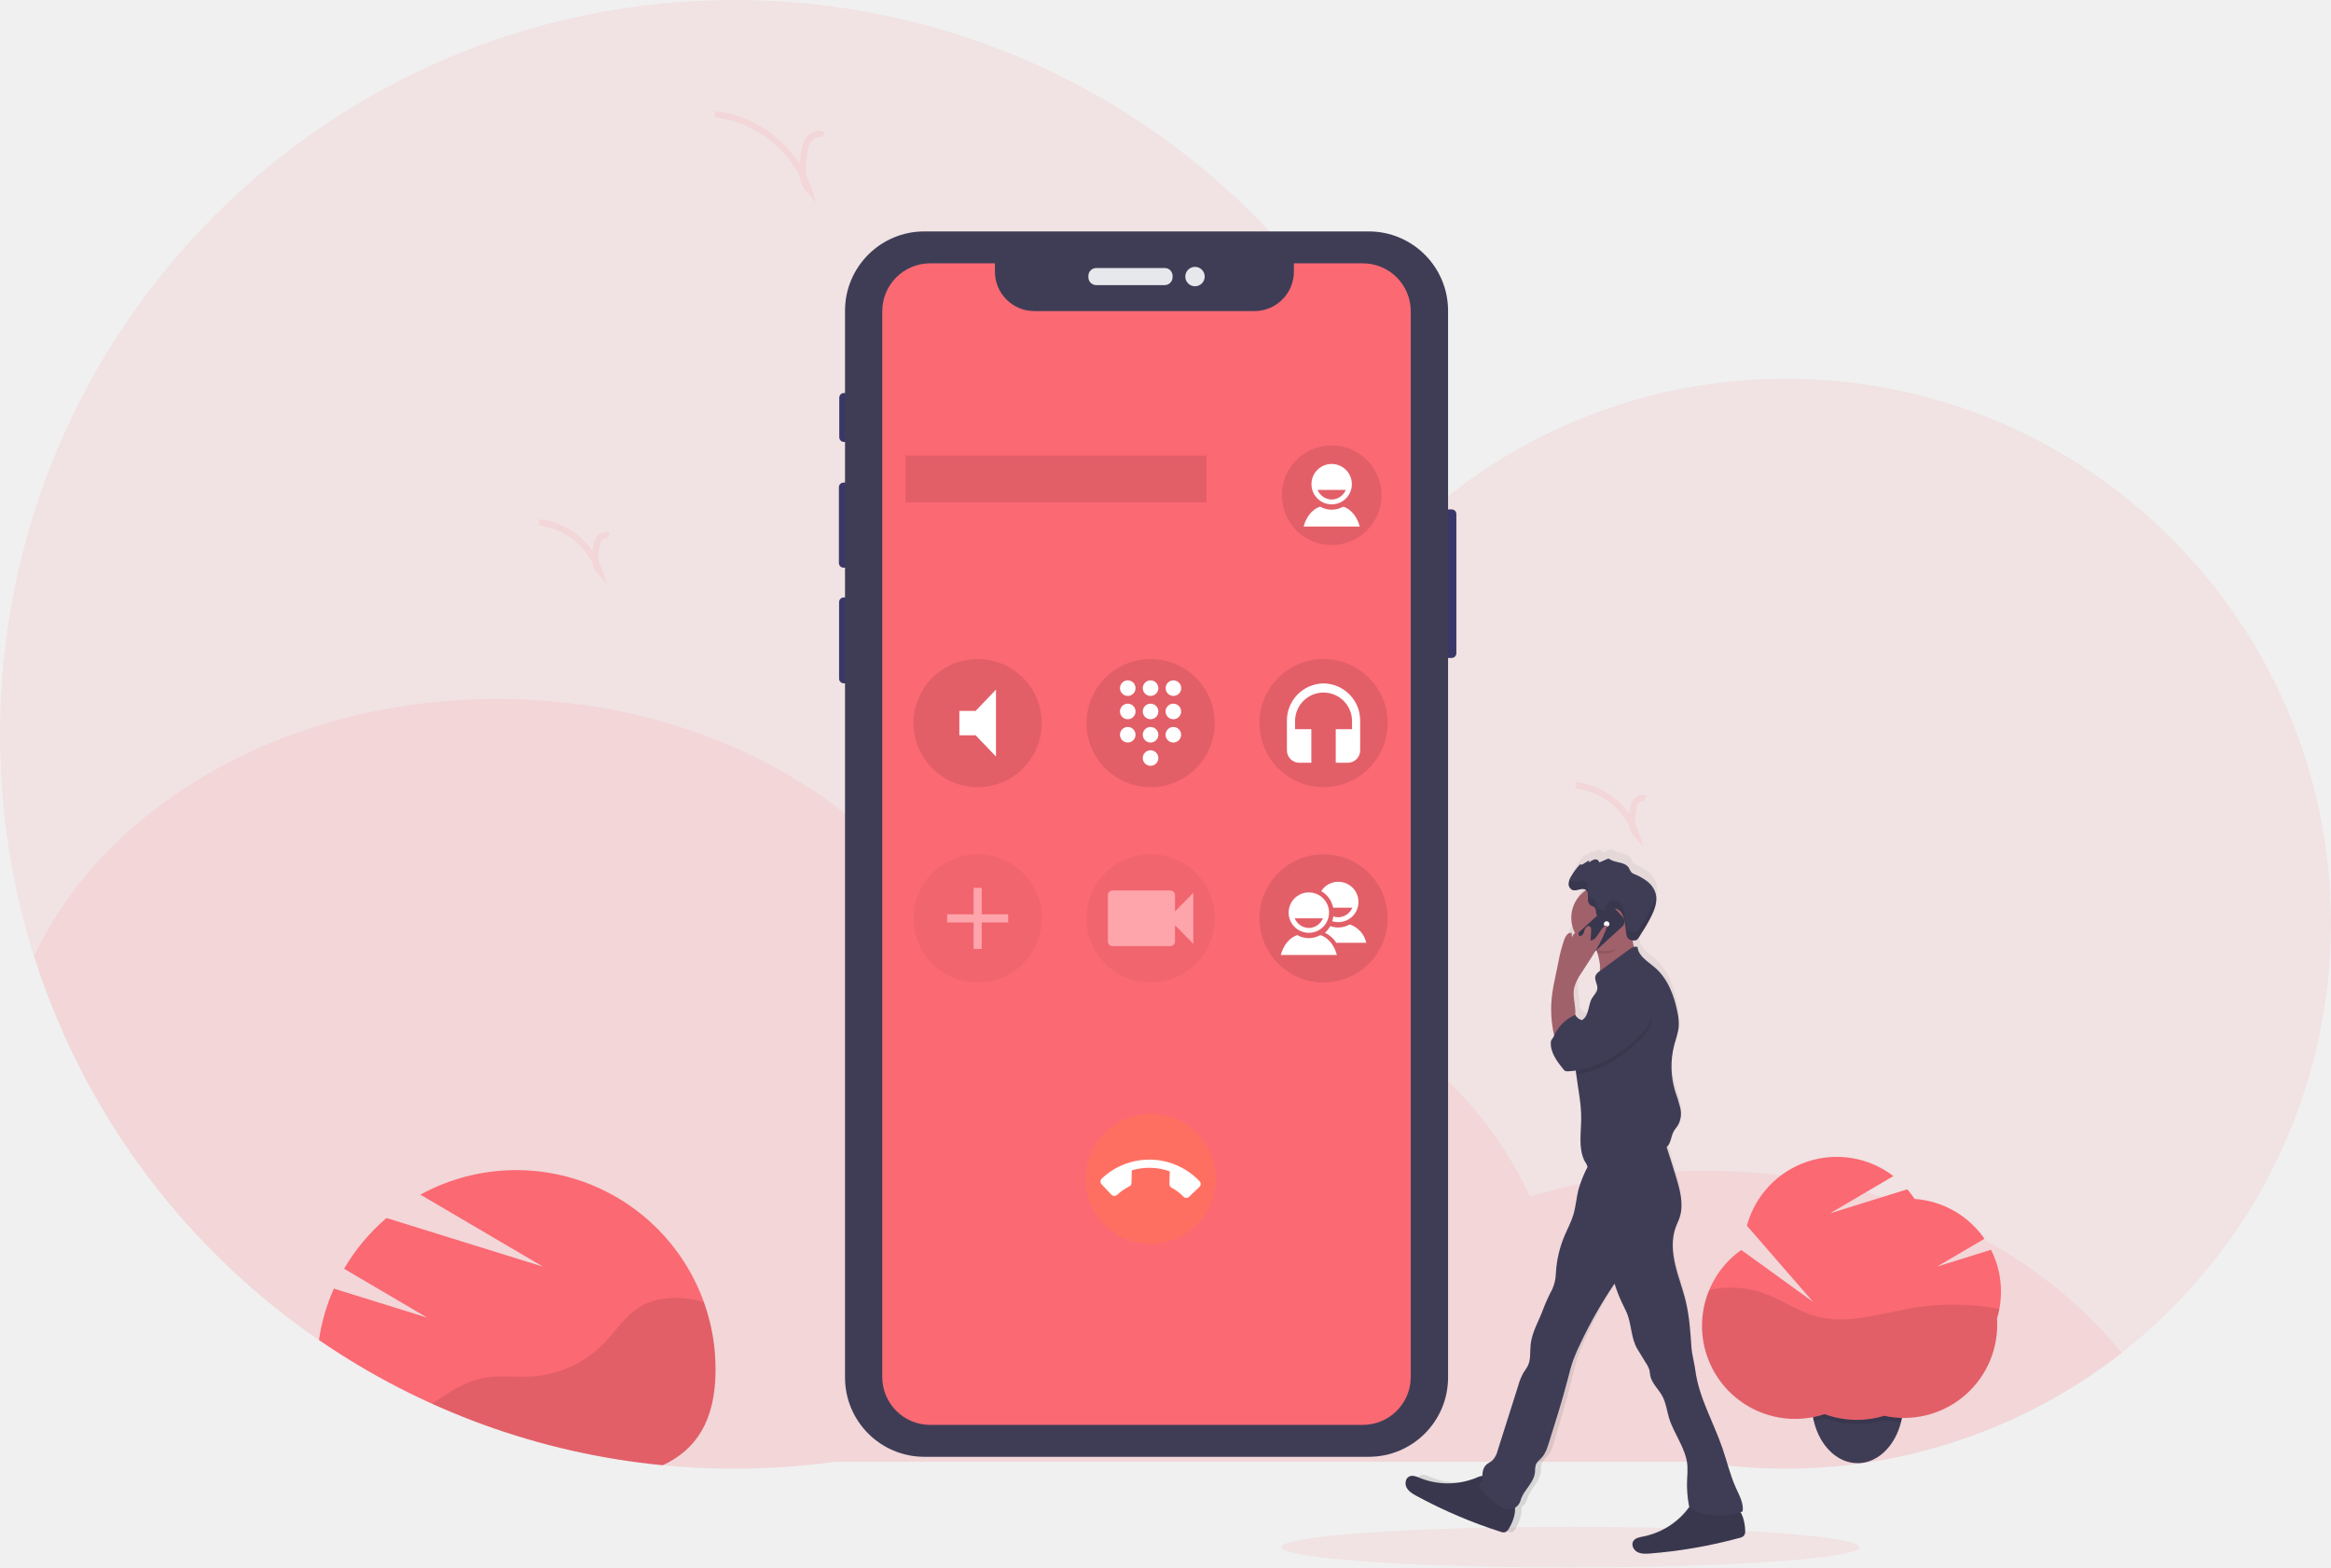
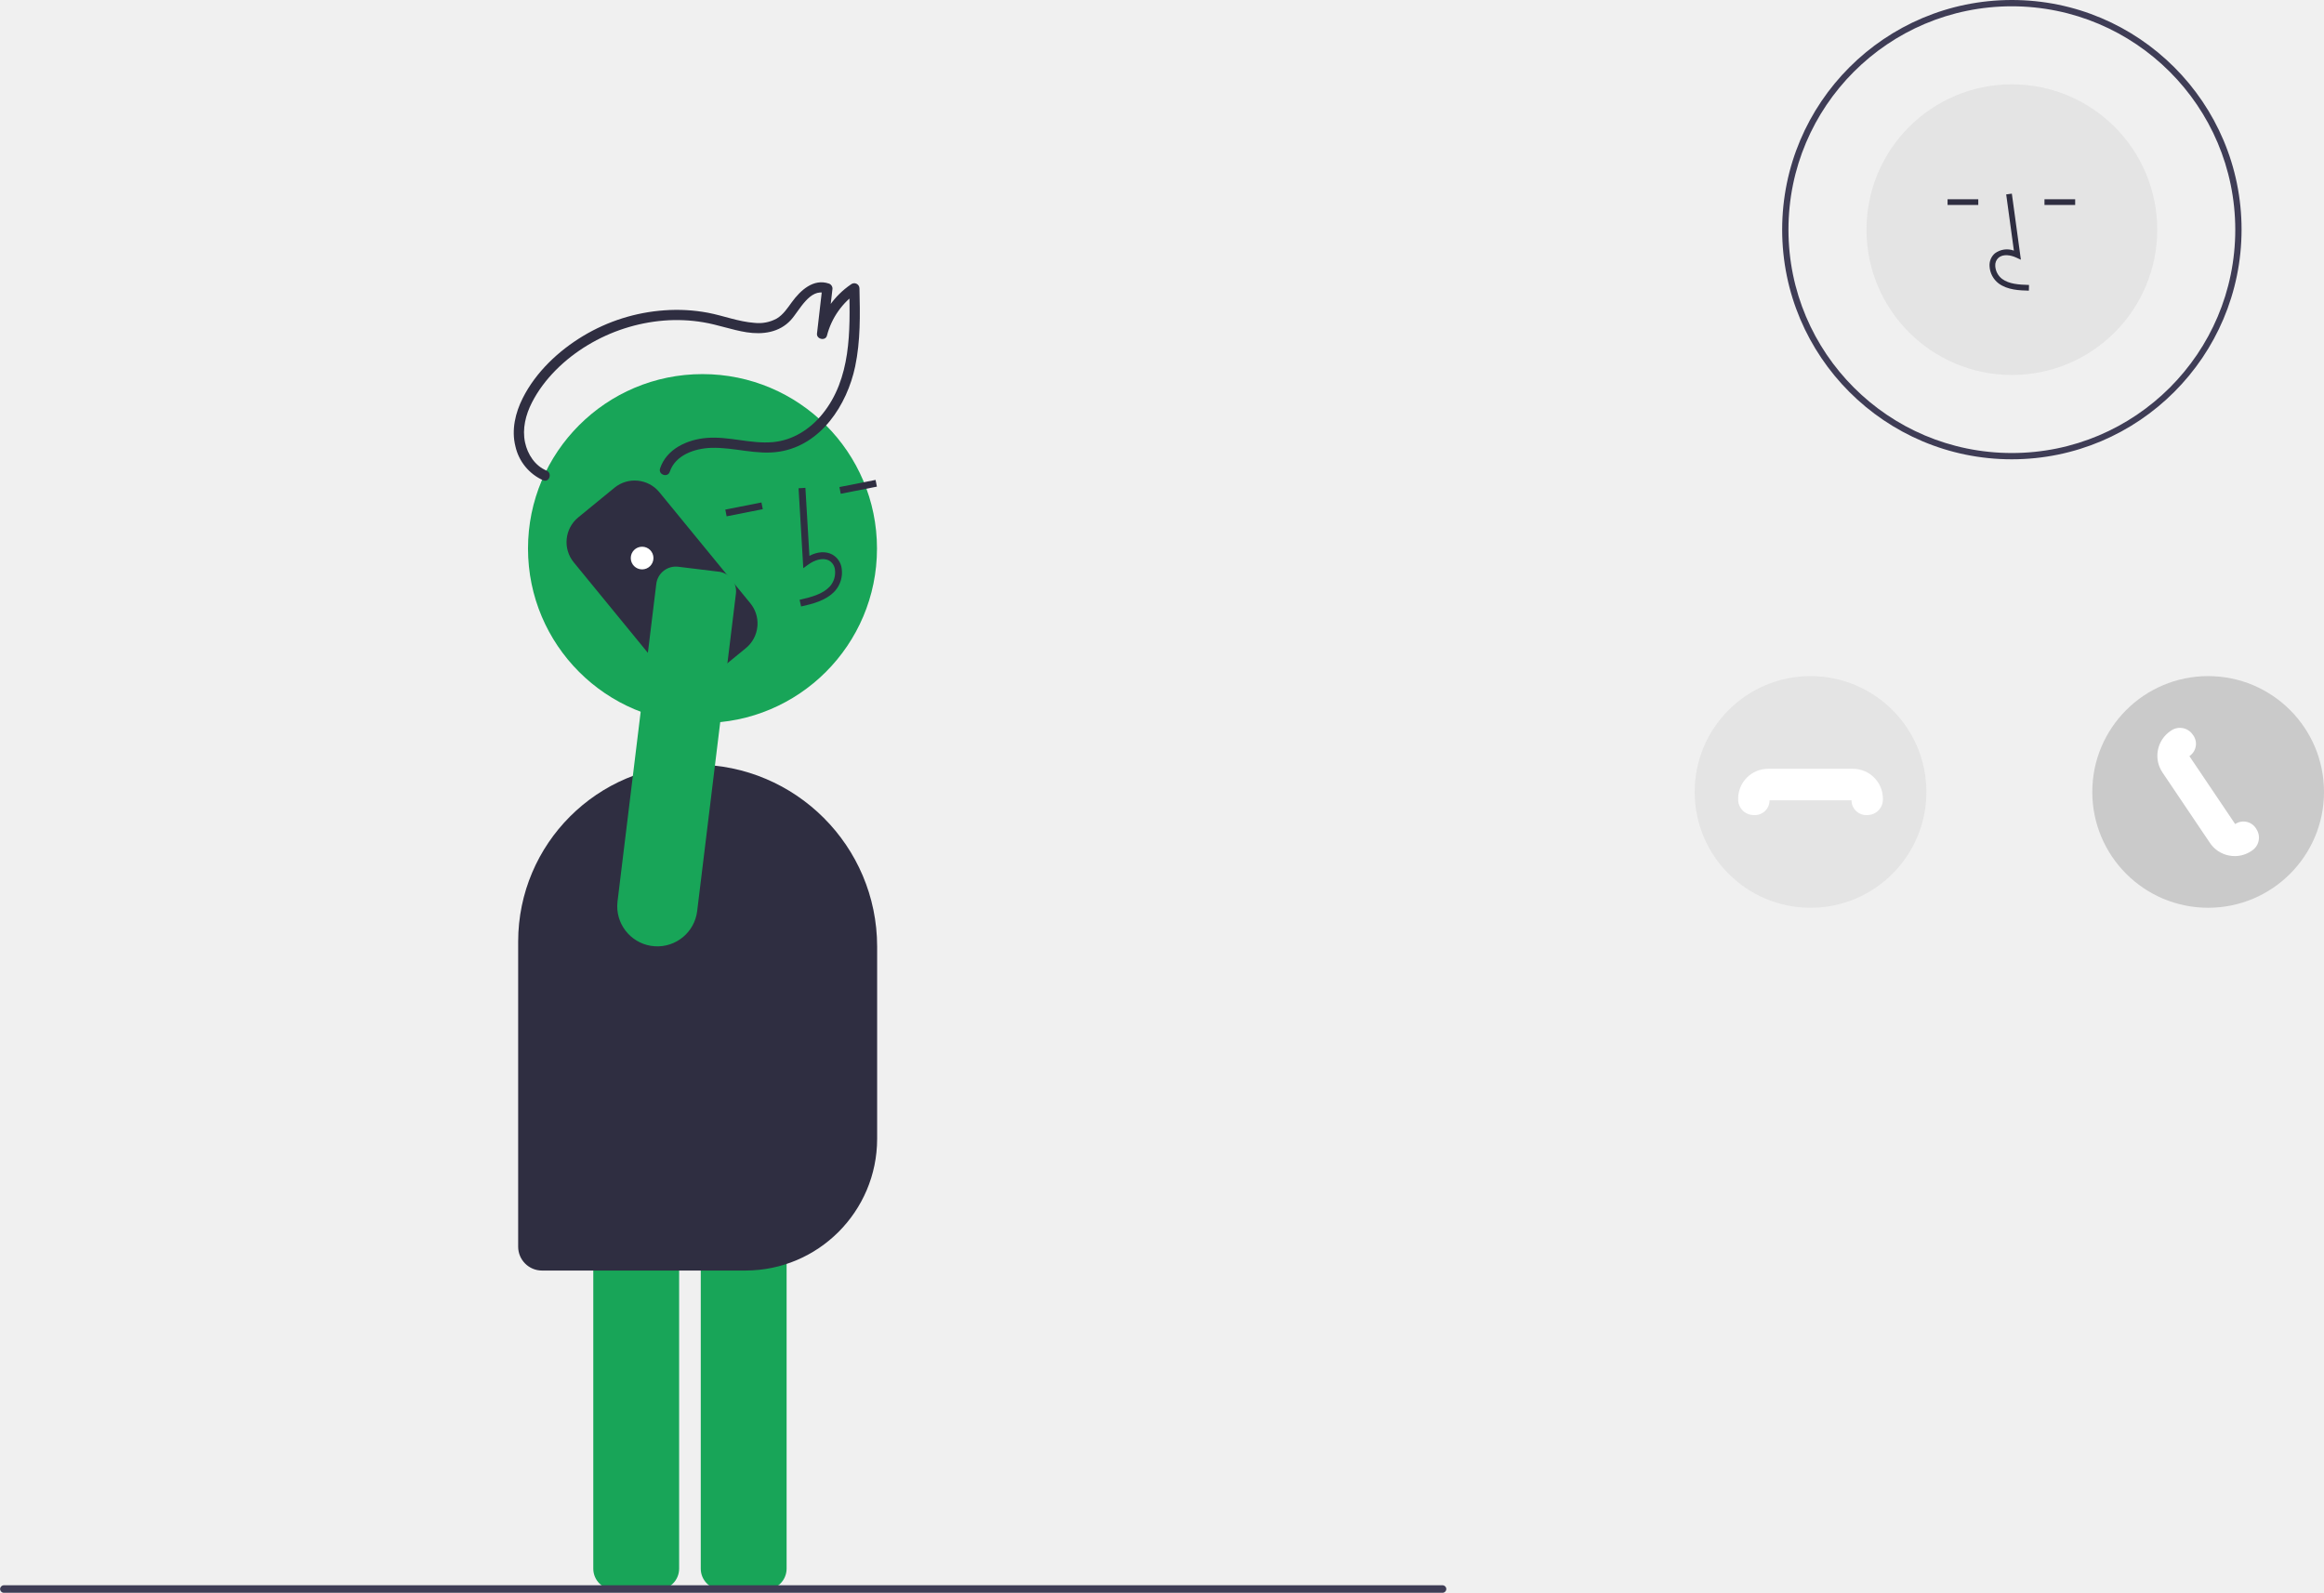
- <svg xmlns="http://www.w3.org/2000/svg" id="ec500484-8e35-4be5-8191-25e4427db5df" data-name="Layer 1" width="1145.7" height="770.58" viewBox="0 0 1145.7 770.58">
-   <defs>
-     <linearGradient id="a4d1bb72-7695-4d06-9254-f62b9a81de63" x1="736.47" y1="828.46" x2="736.47" y2="482.14" gradientTransform="matrix(-1, 0, 0, 1, 1540, 0)" gradientUnits="userSpaceOnUse">
-       <stop offset="0" stop-color="gray" stop-opacity="0.25" />
-       <stop offset="0.54" stop-color="gray" stop-opacity="0.12" />
-       <stop offset="1" stop-color="gray" stop-opacity="0.1" />
-     </linearGradient>
-   </defs>
-   <ellipse cx="771.85" cy="760.58" rx="142" ry="10" fill="#fb6973" opacity="0.1" />
-   <path d="M1172.85,518.81A268.06,268.06,0,0,1,862.36,783.33H437.65a364.06,364.06,0,0,1-49.5,3.38q-17.83,0-35.23-1.7A360.62,360.62,0,0,1,27.15,425.71c0-199.38,161.63-361,361-361,160.57,0,296.63,104.84,343.52,249.8A266.84,266.84,0,0,1,905,250.91C1052.91,250.91,1172.85,370.85,1172.85,518.81Z" transform="translate(-27.15 -64.71)" fill="#fb6973" opacity="0.1" />
-   <path d="M1069.94,729.88a268.31,268.31,0,0,1-207.58,53.45H437.65a364.06,364.06,0,0,1-49.5,3.38q-17.83,0-35.23-1.7a361.17,361.17,0,0,1-309-250.21C78.5,460.91,167.34,408.33,271.5,408.33,373,408.33,460,458.27,496.31,529.2a301.82,301.82,0,0,1,54.19-4.87C655.7,524.33,745.27,578,779.09,653a295.63,295.63,0,0,1,86.41-12.71C951.3,640.33,1026.71,676,1069.94,729.88Z" transform="translate(-27.15 -64.71)" fill="#fb6973" opacity="0.1" />
-   <path d="M378.85,737.94c0,25.62-9.83,39.53-25.93,47.07a359.07,359.07,0,0,1-169-61.58,97.08,97.08,0,0,1,7.33-25.25l45.79,14.24-40.78-24a98.13,98.13,0,0,1,20.85-24.94l76.93,23.92L233.77,652a98,98,0,0,1,139.29,52.71l.21.6c.16.45.32.9.47,1.36q.81,2.39,1.49,4.83c.17.58.33,1.16.47,1.75s.29,1.12.42,1.68.24,1,.34,1.46c.07.3.14.6.2.9.11.48.21,1,.3,1.45.14.7.28,1.41.4,2.11s.25,1.46.36,2.19.24,1.62.34,2.44.18,1.46.25,2.19c0,.23.05.45.07.68.07.64.12,1.28.17,1.92a2.11,2.11,0,0,1,0,.25q.09,1.2.15,2.4t.09,2.34a1.69,1.69,0,0,1,0,.23C378.84,736.29,378.85,737.11,378.85,737.94Z" transform="translate(-27.15 -64.71)" fill="#fb6973" />
-   <path d="M378.85,737.94c0,25.62-9.83,39.53-25.93,47.07a358.43,358.43,0,0,1-113.44-30.24l1.64-1.09c7.41-4.91,15.07-9.93,23.79-11.6,7.67-1.47,15.58-.23,23.37-.67A54.67,54.67,0,0,0,324.09,725c5.57-5.76,10-12.83,16.65-17.23,7.22-4.74,16.38-5.76,24.94-4.58a66.11,66.11,0,0,1,7.38,1.51l.21.6c.16.45.32.9.47,1.36q.81,2.39,1.49,4.83c.17.58.33,1.16.47,1.75s.29,1.12.42,1.68.24,1,.34,1.46c.07.3.14.6.2.9.11.48.21,1,.3,1.45.14.7.28,1.41.4,2.11s.25,1.46.36,2.19.24,1.62.34,2.44.18,1.46.25,2.19c0,.23.05.45.07.68.07.64.12,1.28.17,1.92a2.11,2.11,0,0,1,0,.25q.09,1.2.15,2.4t.09,2.34a1.69,1.69,0,0,1,0,.23C378.84,736.29,378.85,737.11,378.85,737.94Z" transform="translate(-27.15 -64.71)" opacity="0.1" />
-   <path d="M962.65,754.57a37,37,0,0,1-.8,7.76c-.1.48-.21.95-.32,1.41-2.84,11.39-10.85,19.72-20.41,20.25-.32,0-.64,0-1,0-10.11,0-18.66-8.72-21.48-20.73-.08-.32-.15-.64-.22-1a37,37,0,0,1-.8-7.76c0-16.27,10.07-29.45,22.5-29.45S962.65,738.3,962.65,754.57Z" transform="translate(-27.15 -64.71)" fill="#3f3d56" />
-   <path d="M962.65,754.57a37,37,0,0,1-.8,7.76c-.1.48-.21.95-.32,1.41-.34,0-.67,0-1,0a45.76,45.76,0,0,1-7.36-1,44.92,44.92,0,0,1-6.56,1.5,45.87,45.87,0,0,1-5.14.48q-.87,0-1.74,0a46.41,46.41,0,0,1-6.16-.41,45.17,45.17,0,0,1-9.67-2.4,45.56,45.56,0,0,1-5.22,1.4c-.08-.32-.15-.64-.22-1a37,37,0,0,1-.8-7.76c0-16.27,10.07-29.45,22.5-29.45S962.65,738.3,962.65,754.57Z" transform="translate(-27.15 -64.71)" opacity="0.1" />
-   <path d="M1010.65,699.71a45.54,45.54,0,0,0-4.9-20.61l-26.46,8.23,23.23-13.65a45.71,45.71,0,0,0-34.36-19.59,45.65,45.65,0,0,0-3.57-4.72l-38,11.83,31.17-18.33a45.73,45.73,0,0,0-72,24.39l32.55,37.47L883,679.19a45.74,45.74,0,0,0,40.93,80.7,45.92,45.92,0,0,0,29.28.81A45.78,45.78,0,0,0,1008.78,716c0-1,0-2-.1-3A45.63,45.63,0,0,0,1010.65,699.71Z" transform="translate(-27.15 -64.71)" fill="#fb6973" />
-   <path d="M1009.86,708.19a121.9,121.9,0,0,0-42.34-.54c-15.89,2.63-32.13,8.41-47.67,4.19-9.12-2.48-17-8.22-25.91-11.41a49.18,49.18,0,0,0-26.75-1.6,45.76,45.76,0,0,0,56.69,61.06,45.92,45.92,0,0,0,29.28.81A45.78,45.78,0,0,0,1008.78,716c0-1,0-2-.1-3A45.19,45.19,0,0,0,1009.86,708.19Z" transform="translate(-27.15 -64.71)" opacity="0.1" />
-   <rect x="706.95" y="250.42" width="8.86" height="73.02" rx="2.29" fill="#3a3768" />
-   <rect x="412.51" y="193.21" width="4.97" height="24.04" rx="2.29" fill="#3a3768" />
-   <rect x="412.33" y="237.23" width="5.6" height="41.84" rx="2.29" fill="#3a3768" />
-   <rect x="412.42" y="293.71" width="5.33" height="42.2" rx="2.29" fill="#3a3768" />
-   <rect x="415.33" y="113.77" width="296.4" height="602.39" rx="38.99" fill="#3f3d56" />
-   <rect x="534.94" y="131.76" width="41.39" height="8.4" rx="3.87" fill="#e6e8ec" />
-   <circle cx="587.35" cy="135.96" r="4.77" fill="#e6e8ec" />
-   <path d="M697,194.17H663.1v4.09a19.38,19.38,0,0,1-19.38,19.38H535.54a19.38,19.38,0,0,1-19.38-19.38v-4.09H484.32a23.53,23.53,0,0,0-23.53,23.54V741.64a23.53,23.53,0,0,0,23.53,23.54H697a23.54,23.54,0,0,0,23.54-23.54V217.71A23.54,23.54,0,0,0,697,194.17Z" transform="translate(-27.15 -64.71)" fill="#fb6973" />
-   <rect x="444.53" y="223.47" width="149" height="24" stroke="#fb6973" stroke-miterlimit="10" opacity="0.1" />
-   <circle cx="480.53" cy="355.47" r="32" stroke="#fb6973" stroke-miterlimit="10" opacity="0.1" />
-   <path d="M498.68,414.18v12h8l10,10.45V403.72l-10,10.46Z" transform="translate(-27.15 -64.71)" fill="#fff" />
-   <circle cx="565.53" cy="355.47" r="32" stroke="#fb6973" stroke-miterlimit="10" opacity="0.1" />
-   <path d="M592.68,433.54a3.82,3.82,0,1,0,3.8,3.82A3.82,3.82,0,0,0,592.68,433.54Zm-11.2-34.36a3.82,3.82,0,1,0,3.79,3.82A3.82,3.82,0,0,0,581.48,399.18Zm0,11.46a3.82,3.82,0,1,0,3.79,3.81A3.81,3.81,0,0,0,581.48,410.64Zm0,11.45a3.82,3.82,0,1,0,3.79,3.82A3.82,3.82,0,0,0,581.48,422.09Zm22.4-15.27a3.82,3.82,0,1,0-3.8-3.82A3.81,3.81,0,0,0,603.88,406.82Zm-11.2,15.27a3.82,3.82,0,1,0,3.8,3.82A3.82,3.82,0,0,0,592.68,422.09Zm11.2,0a3.82,3.82,0,1,0,3.8,3.82A3.82,3.82,0,0,0,603.88,422.09Zm0-11.45a3.82,3.82,0,1,0,3.8,3.81A3.81,3.81,0,0,0,603.88,410.64Zm-11.2,0a3.82,3.82,0,1,0,3.8,3.81A3.81,3.81,0,0,0,592.68,410.64Zm0-11.46a3.82,3.82,0,1,0,3.8,3.82A3.82,3.82,0,0,0,592.68,399.18Z" transform="translate(-27.15 -64.71)" fill="#fff" />
-   <g opacity="0.4">
-     <circle cx="480.53" cy="451.47" r="32" stroke="#fb6973" stroke-miterlimit="10" opacity="0.1" />
-     <path d="M522.68,518.18h-13v13h-4v-13h-13v-4h13v-13h4v13h13Z" transform="translate(-27.15 -64.71)" fill="#fff" />
-   </g>
-   <circle cx="650.53" cy="355.47" r="32" stroke="#fb6973" stroke-miterlimit="10" opacity="0.1" />
-   <path d="M677.68,400.67a18.24,18.24,0,0,0-18,18.48v14.37a6.08,6.08,0,0,0,6,6.16h6V423.17h-8v-4a14,14,0,1,1,28,0v4h-8v16.5h6a6.07,6.07,0,0,0,6-6.16V419.15A18.24,18.24,0,0,0,677.68,400.67Z" transform="translate(-27.15 -64.71)" fill="#fff" />
-   <g opacity="0.4">
-     <circle cx="565.53" cy="451.47" r="32" stroke="#fb6973" stroke-miterlimit="10" opacity="0.1" />
-     <path d="M604.68,512.75v-8a2.31,2.31,0,0,0-2.34-2.28H574a2.31,2.31,0,0,0-2.33,2.28v22.81a2.32,2.32,0,0,0,2.33,2.28h28.33a2.32,2.32,0,0,0,2.34-2.28v-8l9,9.12V503.63Z" transform="translate(-27.15 -64.71)" fill="#fff" />
-   </g>
-   <circle cx="650.53" cy="451.47" r="32" stroke="#fb6973" stroke-miterlimit="10" opacity="0.1" />
-   <path d="M676.1,524.42a11.44,11.44,0,0,1-11.29,0c-4.42,1.35-7.13,5.82-8.13,9.75h27.55c-1-3.93-3.7-8.4-8.13-9.75Zm-5.64-21a9.93,9.93,0,1,0,9.92,9.92,9.92,9.92,0,0,0-9.92-9.92Zm0,17.48a7.66,7.66,0,0,1-6.94-4.74h13.87A7.66,7.66,0,0,1,670.46,520.91Z" transform="translate(-27.15 -64.71)" fill="#fff" />
-   <path d="M683.92,528.17h14.76a12.28,12.28,0,0,0-8.13-9,11.47,11.47,0,0,1-5.65,1.49A11.25,11.25,0,0,1,681,520a13.47,13.47,0,0,1-2.62,3.28A12.77,12.77,0,0,1,683.92,528.17Zm-1.5-17.25h9.42a7.66,7.66,0,0,1-6.94,4.72,7.26,7.26,0,0,1-2.38-.42,12,12,0,0,1-.61,2.35,9.93,9.93,0,1,0,3-19.39,9.94,9.94,0,0,0-8.37,4.6A12.25,12.25,0,0,1,682.42,510.92Z" transform="translate(-27.15 -64.71)" fill="#fff" />
-   <circle cx="565.53" cy="579.47" r="32" fill="#ff6f61" />
-   <path d="M576.25,652.08a23.61,23.61,0,0,1,5.91-4.08,1.87,1.87,0,0,0,1.11-1.74l.17-6.22a30.06,30.06,0,0,1,18.66.5l-.17,6.22a2.07,2.07,0,0,0,1,1.8,21.9,21.9,0,0,1,5.82,4.4,2,2,0,0,0,2.83.08l5.08-4.82a2,2,0,0,0,.08-2.82,34,34,0,0,0-48.07-1.3,2,2,0,0,0-.07,2.83l4.81,5.08a2,2,0,0,0,2.83.07Z" transform="translate(-27.15 -64.71)" fill="#fff" />
-   <circle cx="654.53" cy="243.47" r="25" stroke="#fb6973" stroke-miterlimit="10" opacity="0.1" />
-   <path d="M687.33,313.79a11.46,11.46,0,0,1-11.3,0c-4.42,1.35-7.13,5.82-8.13,9.76h27.56c-1-3.94-3.71-8.41-8.13-9.76Zm-5.65-21a9.93,9.93,0,1,0,9.92,9.93,9.94,9.94,0,0,0-9.92-9.93Zm0,17.49a7.68,7.68,0,0,1-6.94-4.74h13.88A7.7,7.7,0,0,1,681.68,310.29Z" transform="translate(-27.15 -64.71)" fill="#fff" />
-   <path d="M431.73,131.1c-2.33-1.35-5.48-.06-7.08,2.11s-2,5-2.45,7.63c-.89,5.91-1.54,12.7,2.45,17.16-6.52-19.77-25.27-34.92-46-37.13" transform="translate(-27.15 -64.71)" fill="none" stroke="#fb6973" stroke-miterlimit="10" stroke-width="3" opacity="0.1" />
-   <path d="M835.76,457.35c-1.5-.87-3.52,0-4.55,1.36a10.83,10.83,0,0,0-1.58,4.9c-.57,3.81-1,8.17,1.58,11a35.86,35.86,0,0,0-29.55-23.87" transform="translate(-27.15 -64.71)" fill="none" stroke="#fb6973" stroke-miterlimit="10" stroke-width="3" opacity="0.1" />
-   <path d="M326.26,328.07c-1.5-.86-3.52,0-4.55,1.36a10.83,10.83,0,0,0-1.58,4.91c-.57,3.8-1,8.16,1.58,11a35.88,35.88,0,0,0-29.55-23.87" transform="translate(-27.15 -64.71)" fill="none" stroke="#fb6973" stroke-miterlimit="10" stroke-width="3" opacity="0.1" />
-   <path d="M724,795.68c1,1.89,2.88,3.05,4.69,4.08a222.68,222.68,0,0,0,39.56,17.81,2.64,2.64,0,0,0,3.84-1.49c1.58-2.66,3.31-7,2.9-10.51a5.86,5.86,0,0,0,2.63-3.52,17.5,17.5,0,0,1,2.44-5c1.87-2.82,4.13-5.65,4.43-9.08a15.67,15.67,0,0,1,.35-3.64c.53-1.58,1.94-2.62,3-3.88,1.65-2,2.44-4.58,3.19-7.09,3.12-10.43,6.24-20.86,8.84-31.45.84-3.43,1.62-6.87,2.77-10.2,1-2.92,2.28-5.72,3.55-8.52A226.25,226.25,0,0,1,822,693.87a78.48,78.48,0,0,0,3.39,9.24c.68,1.55,1.41,3.08,2.1,4.63,2.61,5.84,2.14,13.34,5.35,18.83q2,3.38,3.94,6.75a13.59,13.59,0,0,1,1.69,3.57c.21.88.23,1.8.38,2.69.68,4,3.93,6.82,5.73,10.39,1.65,3.26,2,7,3,10.59,2.37,8.3,8.19,15.51,8.78,24.16a62.39,62.39,0,0,1-.17,7A59.36,59.36,0,0,0,857,803.9a4.68,4.68,0,0,0,.32,1.18,35.34,35.34,0,0,1-22,14.86c-1.7.34-3.65.7-4.54,2.26-1.07,1.86.14,4.42,2,5.42s4,.9,6,.72a217.9,217.9,0,0,0,42.37-7.82,3.61,3.61,0,0,0,1.84-1,3.71,3.71,0,0,0,.61-2.49,21,21,0,0,0-2.2-9.31l1-.35c.56-4-1.5-7.87-3.1-11.58-2.78-6.47-4.3-13.46-6.5-20.19-4.24-13-11.09-25.13-12.74-38.73-.45-3.74-1.57-7.54-1.81-11.3-.48-7.66-1-15.36-2.67-22.82-1.4-6.14-3.61-12-5-18.21s-1.84-12.74.2-18.68c.58-1.7,1.36-3.31,1.89-5,2-6.61.09-13.77-1.85-20.41q-.92-3.15-1.82-6.28c-.81-2.75-1.61-5.51-2.49-8.24.12-.11.23-.22.35-.35,1.76-2,1.74-5.06,3-7.45.62-1.23,1.56-2.24,2.22-3.44a12.6,12.6,0,0,0,.91-8.34c-.53-2.8-1.59-5.46-2.39-8.19a44.52,44.52,0,0,1-.48-23c.81-3.23,2-6.4,2.17-9.73a28.38,28.38,0,0,0-.61-6.63c-1.55-8.4-4.59-16.92-10.76-22.47-3.29-3-7.74-5.63-8.09-10.19a2.55,2.55,0,0,0-1.66-.06,17.84,17.84,0,0,1-.56-3.17h.05a4.09,4.09,0,0,0,.92,0,1.83,1.83,0,0,0,.74-.21,2.11,2.11,0,0,0,.36-.27,6.51,6.51,0,0,0,1-1.33c.41-.68.78-1.41,1.09-1.91s.81-1.3,1.2-2q1.75-3,3.25-6.1l0-.08c.1-.19.19-.39.28-.58l.12-.27.18-.41c0-.1.09-.21.13-.31s.11-.25.16-.38l.14-.33c.05-.12.09-.24.14-.37a3.42,3.42,0,0,0,.13-.34c.05-.12.09-.24.13-.36s.08-.23.13-.35.07-.24.11-.36l.12-.36c0-.12.06-.23.1-.35l.1-.37.09-.35.09-.38c0-.11,0-.22.07-.34s0-.26.07-.39,0-.22,0-.33l.06-.39,0-.33c0-.14,0-.27,0-.4s0-.22,0-.33,0-.27,0-.4V502c0-.14,0-.27,0-.41s0-.2,0-.3,0-.28,0-.42,0-.19,0-.28a7.93,7.93,0,0,0-.23-1.16,11.93,11.93,0,0,0-3.92-5.93,24.55,24.55,0,0,0-6-3.61A4.38,4.38,0,0,1,830,489a11.12,11.12,0,0,1-1.19-2.24c-.88-1.54-2.64-2.23-4.29-2.64s-3.42-.67-4.8-1.72a1.27,1.27,0,0,0-.42-.24,1.09,1.09,0,0,0-.61.13L814.84,484a1.83,1.83,0,0,0-2.12-1.51,5.13,5.13,0,0,0-2.49,1.43A.93.93,0,0,1,810,483l-3,2c-.37.24-1.05.3-1-.16a31.28,31.28,0,0,0-4.31,6,12.88,12.88,0,0,0-.94,2.07v0c0,.15-.09.3-.13.45a.29.29,0,0,0,0,.09c0,.13-.06.27-.08.41a.5.5,0,0,0,0,.12c0,.17,0,.35,0,.52h0a5.49,5.49,0,0,0,0,.58,3.19,3.19,0,0,0,1.73,2.66,3.08,3.08,0,0,0,1.2.19,15.48,15.48,0,0,0,2.54-.52,5.86,5.86,0,0,1,.82-.14,2.56,2.56,0,0,1,.39,0,2.21,2.21,0,0,1,1.44.49l.06.06a16.83,16.83,0,0,0-7,13.79,17.34,17.34,0,0,0,1.76,7.64,2.43,2.43,0,0,0-1.25,2.26,7.68,7.68,0,0,1-.41-2.38c-1.64-.33-2.83,1.59-3.42,3.24a80.53,80.53,0,0,0-2.81,11.41c-.51,2.57-1,5.14-1.52,7.71s-1,5.33-1.38,8a61,61,0,0,0,.93,20.79c-.1.22-.19.45-.28.67-.3.8-1.15,1.48-1.25,2.33-.54,5.09,2.68,9.68,5.72,13.67a3,3,0,0,0,1,1,2.7,2.7,0,0,0,1.41.18,36.07,36.07,0,0,0,3.62-.36c.07.68.15,1.35.23,2,.86,7.18,2.33,14.36,2.32,21.59s-1.38,14.56,1.39,21c.46,1.1,1.35,2,1.44,3.14l.17,0a65.29,65.29,0,0,0-4.14,10.74c-1.1,4.34-1.33,8.9-2.56,13.2-1.05,3.65-2.8,7-4.21,10.56a58,58,0,0,0-4,18.11,22.63,22.63,0,0,1-1.7,8.31,84.53,84.53,0,0,0-4.24,9.77c-2,5.94-5.37,11.57-6,17.86-.35,3.56.16,7.36-1.33,10.58-.58,1.26-1.44,2.35-2.12,3.54a28.61,28.61,0,0,0-2.31,6L766.88,777a10.72,10.72,0,0,1-2.42,4.87c-.92.88-2.13,1.36-3,2.27-1.4,1.42-1.75,3.5-1.76,5.62a11.8,11.8,0,0,0-3.06,1,33.71,33.71,0,0,1-26.49,0c-1.6-.69-3.42-1.51-5-.72C723.3,791,723,793.79,724,795.68ZM802.87,547a21.55,21.55,0,0,1,3.28-7.59c2.24-3.69,4.6-7.34,6.74-11.11l.61-.59c.17.48.33,1,.48,1.45a34.91,34.91,0,0,1,.89,3.9,18.79,18.79,0,0,1,.28,5l-.14.11a5.33,5.33,0,0,0-1.89,2.11,4.25,4.25,0,0,0,0,2.64l-.09.1.1-.07c.35,1.38,1,2.8.79,4.2-.23,1.69-1.59,2.92-2.44,4.37-2,3.49-1.36,8.79-4.65,10.93l-.06.14h0a4.74,4.74,0,0,1-3.23-2.66h0C803.8,555.66,802.2,551.28,802.87,547Z" transform="translate(-27.15 -64.71)" fill="url(#a4d1bb72-7695-4d06-9254-f62b9a81de63)" />
-   <path d="M884.91,817.22a3.47,3.47,0,0,1-.63,2.45,3.89,3.89,0,0,1-1.92,1,238.61,238.61,0,0,1-44.14,7.72c-2.14.16-4.4.28-6.29-.71s-3.15-3.52-2-5.35c.93-1.54,3-1.9,4.73-2.23a37,37,0,0,0,23.16-15,10.74,10.74,0,0,1,2.52-2.92c1.92-1.31,4.47-1,6.74-.55,4,.82,9.31,1.79,12.92,3.75S884.85,813.39,884.91,817.22Z" transform="translate(-27.15 -64.71)" fill="#3f3d56" />
-   <path d="M884.91,817.22a3.47,3.47,0,0,1-.63,2.45,3.89,3.89,0,0,1-1.92,1,238.61,238.61,0,0,1-44.14,7.72c-2.14.16-4.4.28-6.29-.71s-3.15-3.52-2-5.35c.93-1.54,3-1.9,4.73-2.23a37,37,0,0,0,23.16-15,10.74,10.74,0,0,1,2.52-2.92c1.92-1.31,4.47-1,6.74-.55,4,.82,9.31,1.79,12.92,3.75S884.85,813.39,884.91,817.22Z" transform="translate(-27.15 -64.71)" opacity="0.1" />
-   <path d="M768.7,816.25a3.55,3.55,0,0,1-1.87,1.72,3.83,3.83,0,0,1-2.13-.25,238.82,238.82,0,0,1-41.22-17.57c-1.88-1-3.84-2.16-4.89-4s-.73-4.67,1.2-5.6c1.62-.78,3.52,0,5.18.71a36.9,36.9,0,0,0,27.6,0,10.69,10.69,0,0,1,3.71-1.08c2.31-.05,4.3,1.58,6,3.21,2.92,2.87,6.83,6.58,8.79,10.18S770.73,813,768.7,816.25Z" transform="translate(-27.15 -64.71)" fill="#3f3d56" />
-   <path d="M768.7,816.25a3.55,3.55,0,0,1-1.87,1.72,3.83,3.83,0,0,1-2.13-.25,238.82,238.82,0,0,1-41.22-17.57c-1.88-1-3.84-2.16-4.89-4s-.73-4.67,1.2-5.6c1.62-.78,3.52,0,5.18.71a36.9,36.9,0,0,0,27.6,0,10.69,10.69,0,0,1,3.71-1.08c2.31-.05,4.3,1.58,6,3.21,2.92,2.87,6.83,6.58,8.79,10.18S770.73,813,768.7,816.25Z" transform="translate(-27.15 -64.71)" opacity="0.1" />
-   <path d="M844.92,624.75c1.49,4,2.74,8,4,12l1.9,6.2c2,6.55,4,13.61,1.93,20.14-.55,1.69-1.36,3.28-2,5-2.12,5.86-1.63,12.37-.21,18.44s3.72,11.9,5.18,18c1.77,7.36,2.28,15,2.78,22.51.25,3.71,1.41,7.46,1.89,11.15,1.72,13.41,8.85,25.43,13.27,38.21,2.29,6.63,3.87,13.52,6.78,19.91,1.66,3.66,3.81,7.45,3.23,11.42-8.13,2.88-17.14,2.83-24.8-1.12a2.54,2.54,0,0,1-1.68-2.33,55.19,55.19,0,0,1-.8-12,58.54,58.54,0,0,0,.17-6.88c-.61-8.53-6.68-15.64-9.14-23.84-1-3.49-1.46-7.22-3.18-10.44-1.88-3.52-5.26-6.33-6-10.25-.16-.88-.18-1.78-.39-2.65a13.28,13.28,0,0,0-1.77-3.53L832,728c-3.35-5.42-2.86-12.82-5.57-18.58-.72-1.53-1.49-3-2.2-4.56a76.37,76.37,0,0,1-3.53-9.12,218.24,218.24,0,0,0-16.5,28.89,89.74,89.74,0,0,0-3.7,8.41c-1.2,3.28-2,6.68-2.89,10.06-2.7,10.45-6,20.74-9.21,31-.78,2.48-1.61,5-3.32,7-1.1,1.24-2.56,2.26-3.12,3.83a14.71,14.71,0,0,0-.36,3.58c-.32,3.39-2.67,6.18-4.62,9a16.89,16.89,0,0,0-2.54,5,5.86,5.86,0,0,1-8,3.75l-.08,0a17.58,17.58,0,0,1-2.28-1.36,42.13,42.13,0,0,1-5.37-4,31,31,0,0,1-4-4.72,2.28,2.28,0,0,1,1.14-3.46h0c-.21-2.78-.27-5.95,1.73-7.87.93-.9,2.19-1.38,3.15-2.24a10.4,10.4,0,0,0,2.52-4.8q5.12-16.12,10.22-32.24a27.41,27.41,0,0,1,2.41-5.94c.71-1.18,1.6-2.25,2.21-3.49,1.55-3.18,1-6.92,1.38-10.44.65-6.21,4.13-11.75,6.24-17.61a81.55,81.55,0,0,1,4.42-9.65,21.16,21.16,0,0,0,1.77-8.19,54.69,54.69,0,0,1,4.16-17.87c1.46-3.48,3.29-6.81,4.38-10.42,1.29-4.24,1.52-8.74,2.68-13a62.48,62.48,0,0,1,4.33-10.64c1.45-3,2.94-6.07,5.33-8.4,3.92-3.82,9.69-5.07,15.16-5.24S839.47,625.32,844.92,624.75Z" transform="translate(-27.15 -64.71)" fill="#3f3d56" />
-   <path d="M811.35,546.87q10.56-6.24,20.89-12.88a13.27,13.27,0,0,1-2.61-7.67c0-.11,0-.22,0-.33-.1-2.69.92-5-2.47-4.65a64.36,64.36,0,0,0-9.63,2c-.9.23-8.7,3.1-9,2.81a19.2,19.2,0,0,1,3.77,7.06,34.24,34.24,0,0,1,.93,3.85C813.91,540.5,813.94,544.54,811.35,546.87Z" transform="translate(-27.15 -64.71)" fill="#a0616a" />
-   <path d="M801.9,593c.9,7.08,2.43,14.17,2.42,21.29s-1.44,14.37,1.45,20.75c.48,1.08,1.4,1.92,1.5,3.1,4,.69,7.9-1.18,11.71-2.53a47.57,47.57,0,0,1,10.8-2.42c3-.3,6.08-.32,9.06-.89a14.1,14.1,0,0,0,7.83-4c1.83-2,1.81-5,3.09-7.35.65-1.21,1.63-2.2,2.32-3.39a11.89,11.89,0,0,0,.94-8.23,83.59,83.59,0,0,0-2.49-8.08,41.53,41.53,0,0,1-.5-22.68c.84-3.19,2.06-6.32,2.26-9.61a26.73,26.73,0,0,0-.63-6.54c-1.62-8.28-4.79-16.69-11.21-22.16-3.43-2.93-8.07-5.56-8.43-10-1.48-.58-3.07.41-4.34,1.35l-14.26,10.51a5.34,5.34,0,0,0-2,2.09c-.89,2.13,1.16,4.47.83,6.77-.24,1.67-1.66,2.88-2.54,4.32-2.1,3.43-1.42,8.66-4.85,10.77-.31.64-.6,1.3-.86,2a48.64,48.64,0,0,0-2.45,10.8A56.2,56.2,0,0,0,801.9,593Z" transform="translate(-27.15 -64.71)" fill="#3f3d56" />
-   <path d="M808.57,526.17a19.2,19.2,0,0,1,3.77,7.06,15.81,15.81,0,0,0,3.46.38c5.82,0,9.72-6.67,12.61-11.25-.09-2.69,2.14-1.35-1.25-1a64.36,64.36,0,0,0-9.63,2C816.63,523.59,808.83,526.46,808.57,526.17Z" transform="translate(-27.15 -64.71)" opacity="0.1" />
-   <circle cx="788.65" cy="451.17" r="16.36" fill="#a0616a" />
-   <rect x="807.92" y="509.55" width="12.27" height="23.86" rx="3.33" transform="translate(950.5 1409.59) rotate(-132.39)" fill="#3f3d56" />
-   <rect x="807.92" y="509.55" width="12.27" height="23.86" rx="3.33" transform="translate(950.5 1409.59) rotate(-132.39)" opacity="0.1" />
-   <circle cx="789.67" cy="454.24" r="1.36" fill="#fff" />
-   <path d="M801.9,593c12.62-1.86,24.08-9.44,32.85-18.84a14.94,14.94,0,0,0,3.71-5.55,16.76,16.76,0,0,0,.45-5.39L838.7,556c-.09-3.16-.22-6.44-1.75-9.2s-4.94-4.75-7.88-3.6c-7.73,3-12.76,9.86-17.18,16.88a71.9,71.9,0,0,1-4.13,6.35c-.75.95-1.77,1.92-3,1.79a2.26,2.26,0,0,1-.75-.2,48.64,48.64,0,0,0-2.45,10.8A56.2,56.2,0,0,0,801.9,593Z" transform="translate(-27.15 -64.71)" opacity="0.1" />
-   <path d="M800.77,550.84a20.74,20.74,0,0,1,3.42-7.5c4.89-7.65,10.39-15.12,13-23.83-3.81.69-4.41,7.25-8.27,7.54l.3-4.73c0-.8,0-1.77-.65-2.19s-1.81.13-2.24.92-.52,1.75-.92,2.56-1.34,1.53-2.17,1.17l-.34-1.57a2.4,2.4,0,0,0-2.89,2.44,7.24,7.24,0,0,1-.43-2.35c-1.71-.32-2.95,1.57-3.56,3.2a75.93,75.93,0,0,0-2.94,11.25l-1.57,7.61c-.55,2.63-1.09,5.26-1.45,7.91a57.3,57.3,0,0,0,1.1,21.08,68,68,0,0,0,6.09-3.81c1.51-1.28,3.2-2.73,3.77-4.68C802.43,560.94,799.94,555.79,800.77,550.84Z" transform="translate(-27.15 -64.71)" fill="#a0616a" />
-   <path d="M829.07,541.16c2.94-1.15,6.35.84,7.88,3.6s1.66,6,1.75,9.2l.2,7.24a16.51,16.51,0,0,1-.44,5.39,15.12,15.12,0,0,1-3.7,5.55c-9.7,10.39-22.67,18.54-36.87,19.23a2.94,2.94,0,0,1-1.47-.18,3.2,3.2,0,0,1-1-1c-3.17-3.94-6.52-8.47-6-13.49.09-.84,1-1.52,1.3-2.3A20.29,20.29,0,0,1,800.55,564l.86-.4a5,5,0,0,0,3.37,2.64c1.2.12,2.23-.84,3-1.79a72.06,72.06,0,0,0,4.13-6.36C816.31,551,821.35,544.17,829.07,541.16Z" transform="translate(-27.15 -64.71)" fill="#3f3d56" />
-   <path d="M828.06,526.58c-1.39-.72-1.61-2.57-1.75-4.13a40.94,40.94,0,0,0-.83-5.4c-.43-2-1.14-4.06-2.84-5.12a4.15,4.15,0,0,0-6.31,3.09,1.41,1.41,0,0,1-.28.93,1,1,0,0,1-.48.25,3.23,3.23,0,0,1-3.79-2.14c-.29-1-.07-2.29-.78-3.11s-1.55-.8-2.24-1.34a3.89,3.89,0,0,1-1.13-3.2c0-1.49.2-3.27-1-4.19-1.81-1.41-4.53.83-6.66,0a3.27,3.27,0,0,1-1.83-3.19,7.92,7.92,0,0,1,1.3-3.66,30.72,30.72,0,0,1,4.49-5.91c0,.44.69.39,1.07.15l3.16-1.92a.85.85,0,0,0,.25.91A5.43,5.43,0,0,1,811,487.2a1.9,1.9,0,0,1,2.21,1.49l4-1.73a.83.83,0,0,1,1.07.11c1.44,1,3.28,1.29,5,1.69s3.55,1.09,4.47,2.61a10.79,10.79,0,0,0,1.25,2.2,4.67,4.67,0,0,0,1.51.89,26.2,26.2,0,0,1,6.3,3.55,11.88,11.88,0,0,1,4.09,5.86c1.08,3.89-.48,8-2.29,11.59a74.25,74.25,0,0,1-4.64,7.95c-.64,1-1.52,2.89-2.55,3.47A4.78,4.78,0,0,1,828.06,526.58Z" transform="translate(-27.15 -64.71)" fill="#3f3d56" />
-   <path d="M800,498.14c2.13.82,4.85-1.42,6.66,0,1.17.92,1,2.7,1,4.19a3.89,3.89,0,0,0,1.13,3.2c.69.54,1.67.67,2.24,1.34s.49,2.07.78,3.11a3.23,3.23,0,0,0,3.79,2.14,1,1,0,0,0,.48-.25,1.41,1.41,0,0,0,.28-.93,4.15,4.15,0,0,1,6.31-3.09c1.7,1.06,2.41,3.16,2.84,5.12a40.94,40.94,0,0,1,.83,5.4c.14,1.56.36,3.41,1.75,4.13a4.78,4.78,0,0,0,3.42.3c1-.58,1.91-2.5,2.55-3.47a74.25,74.25,0,0,0,4.64-8,24.77,24.77,0,0,0,2.46-6.8c.72,3.68-.76,7.5-2.46,10.89a74.25,74.25,0,0,1-4.64,7.95c-.64,1-1.52,2.89-2.55,3.47a4.78,4.78,0,0,1-3.42-.3c-1.39-.72-1.61-2.57-1.75-4.13a40.94,40.94,0,0,0-.83-5.4c-.43-2-1.14-4.06-2.84-5.12a4.15,4.15,0,0,0-6.31,3.09,1.41,1.41,0,0,1-.28.93,1,1,0,0,1-.48.25,3.23,3.23,0,0,1-3.79-2.14c-.29-1-.07-2.29-.78-3.11s-1.55-.8-2.24-1.34a3.89,3.89,0,0,1-1.13-3.2c0-1.49.2-3.27-1-4.19-1.81-1.41-4.53.83-6.66,0a3.27,3.27,0,0,1-1.83-3.19,5.82,5.82,0,0,1,.5-2.09A2.71,2.71,0,0,0,800,498.14Z" transform="translate(-27.15 -64.71)" opacity="0.1" />
+ <svg xmlns="http://www.w3.org/2000/svg" id="bceac6f4-4b05-45ca-9e74-9f83d5337e9c" data-name="Layer 1" width="738.578" height="506.294" viewBox="0 0 738.578 506.294">
+   <path d="M474.02,702.162H460.092a6.685,6.685,0,0,1-6.678-6.678V579.399a6.685,6.685,0,0,1,6.678-6.678h13.928a6.685,6.685,0,0,1,6.678,6.678V695.484A6.685,6.685,0,0,1,474.02,702.162Z" transform="translate(-230.7111 -196.8529)" fill="#18a558" />
+   <path d="M439.867,702.162H425.938a6.685,6.685,0,0,1-6.678-6.678V579.399a6.685,6.685,0,0,1,6.678-6.678h13.928a6.685,6.685,0,0,1,6.677,6.678V695.484A6.685,6.685,0,0,1,439.867,702.162Z" transform="translate(-230.7111 -196.8529)" fill="#18a558" />
+   <circle cx="223.256" cy="174.371" r="55.455" fill="#18a558" />
+   <path d="M485.305,389.63c3.507-.794,7.872-1.784,10.765-4.922a8.843,8.843,0,0,0,2.134-7.152,5.949,5.949,0,0,0-2.931-4.401c-2.061-1.143-4.709-.984-7.326.382l-1.277-21.611-2.171.128L486,377.46l1.605-1.159c1.861-1.343,4.576-2.375,6.613-1.245a3.822,3.822,0,0,1,1.84,2.846,6.684,6.684,0,0,1-1.586,5.332c-2.252,2.442-5.701,3.381-9.647,4.275Z" transform="translate(-230.7111 -196.8529)" fill="#2f2e41" />
+   <rect x="497.581" y="350.52" width="11.712" height="2.175" transform="translate(-289.3029 -92.63224) rotate(-11.17345)" fill="#2f2e41" />
+   <rect x="461.312" y="357.684" width="11.712" height="2.175" transform="matrix(0.98105, -0.19378, 0.19378, 0.98105, -291.3786, -99.52463)" fill="#2f2e41" />
+   <path d="M467.606,600.724H402.953a7.576,7.576,0,0,1-7.567-7.567V496.134a56.313,56.313,0,0,1,56.25-56.25,57.9,57.9,0,0,1,57.834,57.834V558.862A41.909,41.909,0,0,1,467.606,600.724Z" transform="translate(-230.7111 -196.8529)" fill="#2f2e41" />
+   <path d="M443.571,346.811c1.79-5.367,8.008-7.437,13.181-7.598,7.271-.226,14.371,2.356,21.665,1.202,13.232-2.094,21.492-14.846,24.066-27.053,1.717-8.142,1.565-16.489,1.371-24.763a1.657,1.657,0,0,0-2.707-1.343,26.49,26.49,0,0,0-10.706,15.21l3.168.655,1.666-14.451a1.653,1.653,0,0,0-1.092-1.662c-4.963-1.729-9.101,2.173-11.801,5.863-1.399,1.911-2.74,3.994-4.819,5.238a11.921,11.921,0,0,1-7.091,1.373c-5.056-.366-9.85-2.276-14.803-3.222a53.932,53.932,0,0,0-13.802-.767,58.03,58.03,0,0,0-25.83,8.149c-7.838,4.723-15.013,11.472-19.173,19.712-2.375,4.705-3.664,10.12-2.36,15.335a15.526,15.526,0,0,0,8.822,10.831c1.942.813,2.998-2.275,1.069-3.082-3.674-1.538-6.005-5.144-6.821-8.941-.933-4.34.209-8.83,2.198-12.717,3.872-7.569,10.5-13.864,17.725-18.22a55.746,55.746,0,0,1,24.19-7.807,51.15,51.15,0,0,1,12.538.546c4.645.774,9.089,2.437,13.745,3.171,5.109.806,10.412.097,14.068-3.879,2.69-2.924,6.013-10.265,11.075-8.501l-1.092-1.662-1.666,14.451c-.208,1.808,2.701,2.462,3.168.655A23.797,23.797,0,0,1,503.307,289.7l-2.707-1.343c.321,13.719.609,28.882-8.535,40.123-3.923,4.823-9.444,8.351-15.718,8.913-7.068.633-14.006-1.925-21.083-1.334-6.12.511-12.703,3.47-14.776,9.682-.665,1.994,2.417,3.063,3.082,1.069Z" transform="translate(-230.7111 -196.8529)" fill="#2f2e41" />
+   <path d="M471.444,395.565c-.008.156-.019.313-.036.471a10.09,10.09,0,0,1-3.671,6.85l-11.506,9.423a10.167,10.167,0,0,1-14.289-1.423l-28.89-35.276a10.168,10.168,0,0,1,1.423-14.289l11.506-9.422a10.15,10.15,0,0,1,14.286,1.423l28.89,35.276A10.083,10.083,0,0,1,471.444,395.565Z" transform="translate(-230.7111 -196.8529)" fill="#2f2e41" />
+   <circle cx="204.066" cy="177.389" r="3.605" fill="#fff" />
+   <path d="M459.676,378.644l-.003.023a6.265,6.265,0,0,1,4.917,6.881L452.272,486.468a12.748,12.748,0,0,1-25.401-1.713,12.955,12.955,0,0,1,.094-1.375l12.318-100.92a6.259,6.259,0,0,1,6.971-5.454Z" transform="translate(-230.7111 -196.8529)" fill="#18a558" />
+   <circle cx="639.381" cy="73" r="46.197" fill="#e4e4e4" />
+   <path d="M875.493,289.245c-2.995-.083-6.721-.187-9.593-2.284a7.367,7.367,0,0,1-2.899-5.501,4.956,4.956,0,0,1,1.685-4.07,6.395,6.395,0,0,1,6.049-.871l-2.445-17.868,1.795-.246,2.874,21.006-1.499-.688c-1.738-.797-4.123-1.203-5.605.05a3.184,3.184,0,0,0-1.044,2.623,5.568,5.568,0,0,0,2.157,4.101c2.234,1.632,5.205,1.843,8.574,1.937Z" transform="translate(-230.7111 -196.8529)" fill="#2f2e41" />
+   <rect x="618.947" y="63.339" width="9.757" height="1.812" fill="#2f2e41" />
+   <rect x="649.744" y="63.339" width="9.757" height="1.812" fill="#2f2e41" />
+   <path d="M870.092,342.853a73,73,0,1,1,73-73A73.083,73.083,0,0,1,870.092,342.853Zm0-144a71,71,0,1,0,71,71A71.08,71.08,0,0,0,870.092,198.853Z" transform="translate(-230.7111 -196.8529)" fill="#3f3d56" />
+   <circle cx="575.396" cy="251.733" r="36.818" fill="#e4e4e4" />
+   <circle cx="701.76" cy="251.733" r="36.818" fill="#cacaca" />
+   <path d="M823.992,455.939a4.67,4.67,0,0,1-4.854-4.426c-.008-.093-.014-.186-.019-.279H793.094c-.005.093-.011.186-.019.279a4.675,4.675,0,0,1-5.07,4.422,4.936,4.936,0,0,1-4.899-5.007v-.193a9.511,9.511,0,0,1,9.5-9.5h27a9.511,9.511,0,0,1,9.5,9.5v.193a4.936,4.936,0,0,1-4.899,5.007C824.137,455.937,824.064,455.939,823.992,455.939Z" transform="translate(-230.7111 -196.8529)" fill="#fff" />
+   <path d="M940.933,468.979a9.621,9.621,0,0,1-1.838-.178,9.438,9.438,0,0,1-6.061-4.017l-15.085-22.393a9.511,9.511,0,0,1,2.571-13.187l.161-.108a4.938,4.938,0,0,1,6.889,1.266,4.69,4.69,0,0,1-.834,6.675q-.109.087-.221.171l14.541,21.585q.12-.072.241-.14a4.692,4.692,0,0,1,6.5,1.734,4.936,4.936,0,0,1-1.416,6.86l-.161.108A9.431,9.431,0,0,1,940.933,468.979Z" transform="translate(-230.7111 -196.8529)" fill="#fff" />
+   <path d="M689.196,703.147h-457.294a1.191,1.191,0,0,1,0-2.381h457.294a1.191,1.191,0,0,1,0,2.381Z" transform="translate(-230.7111 -196.8529)" fill="#3f3d56" />
</svg>
